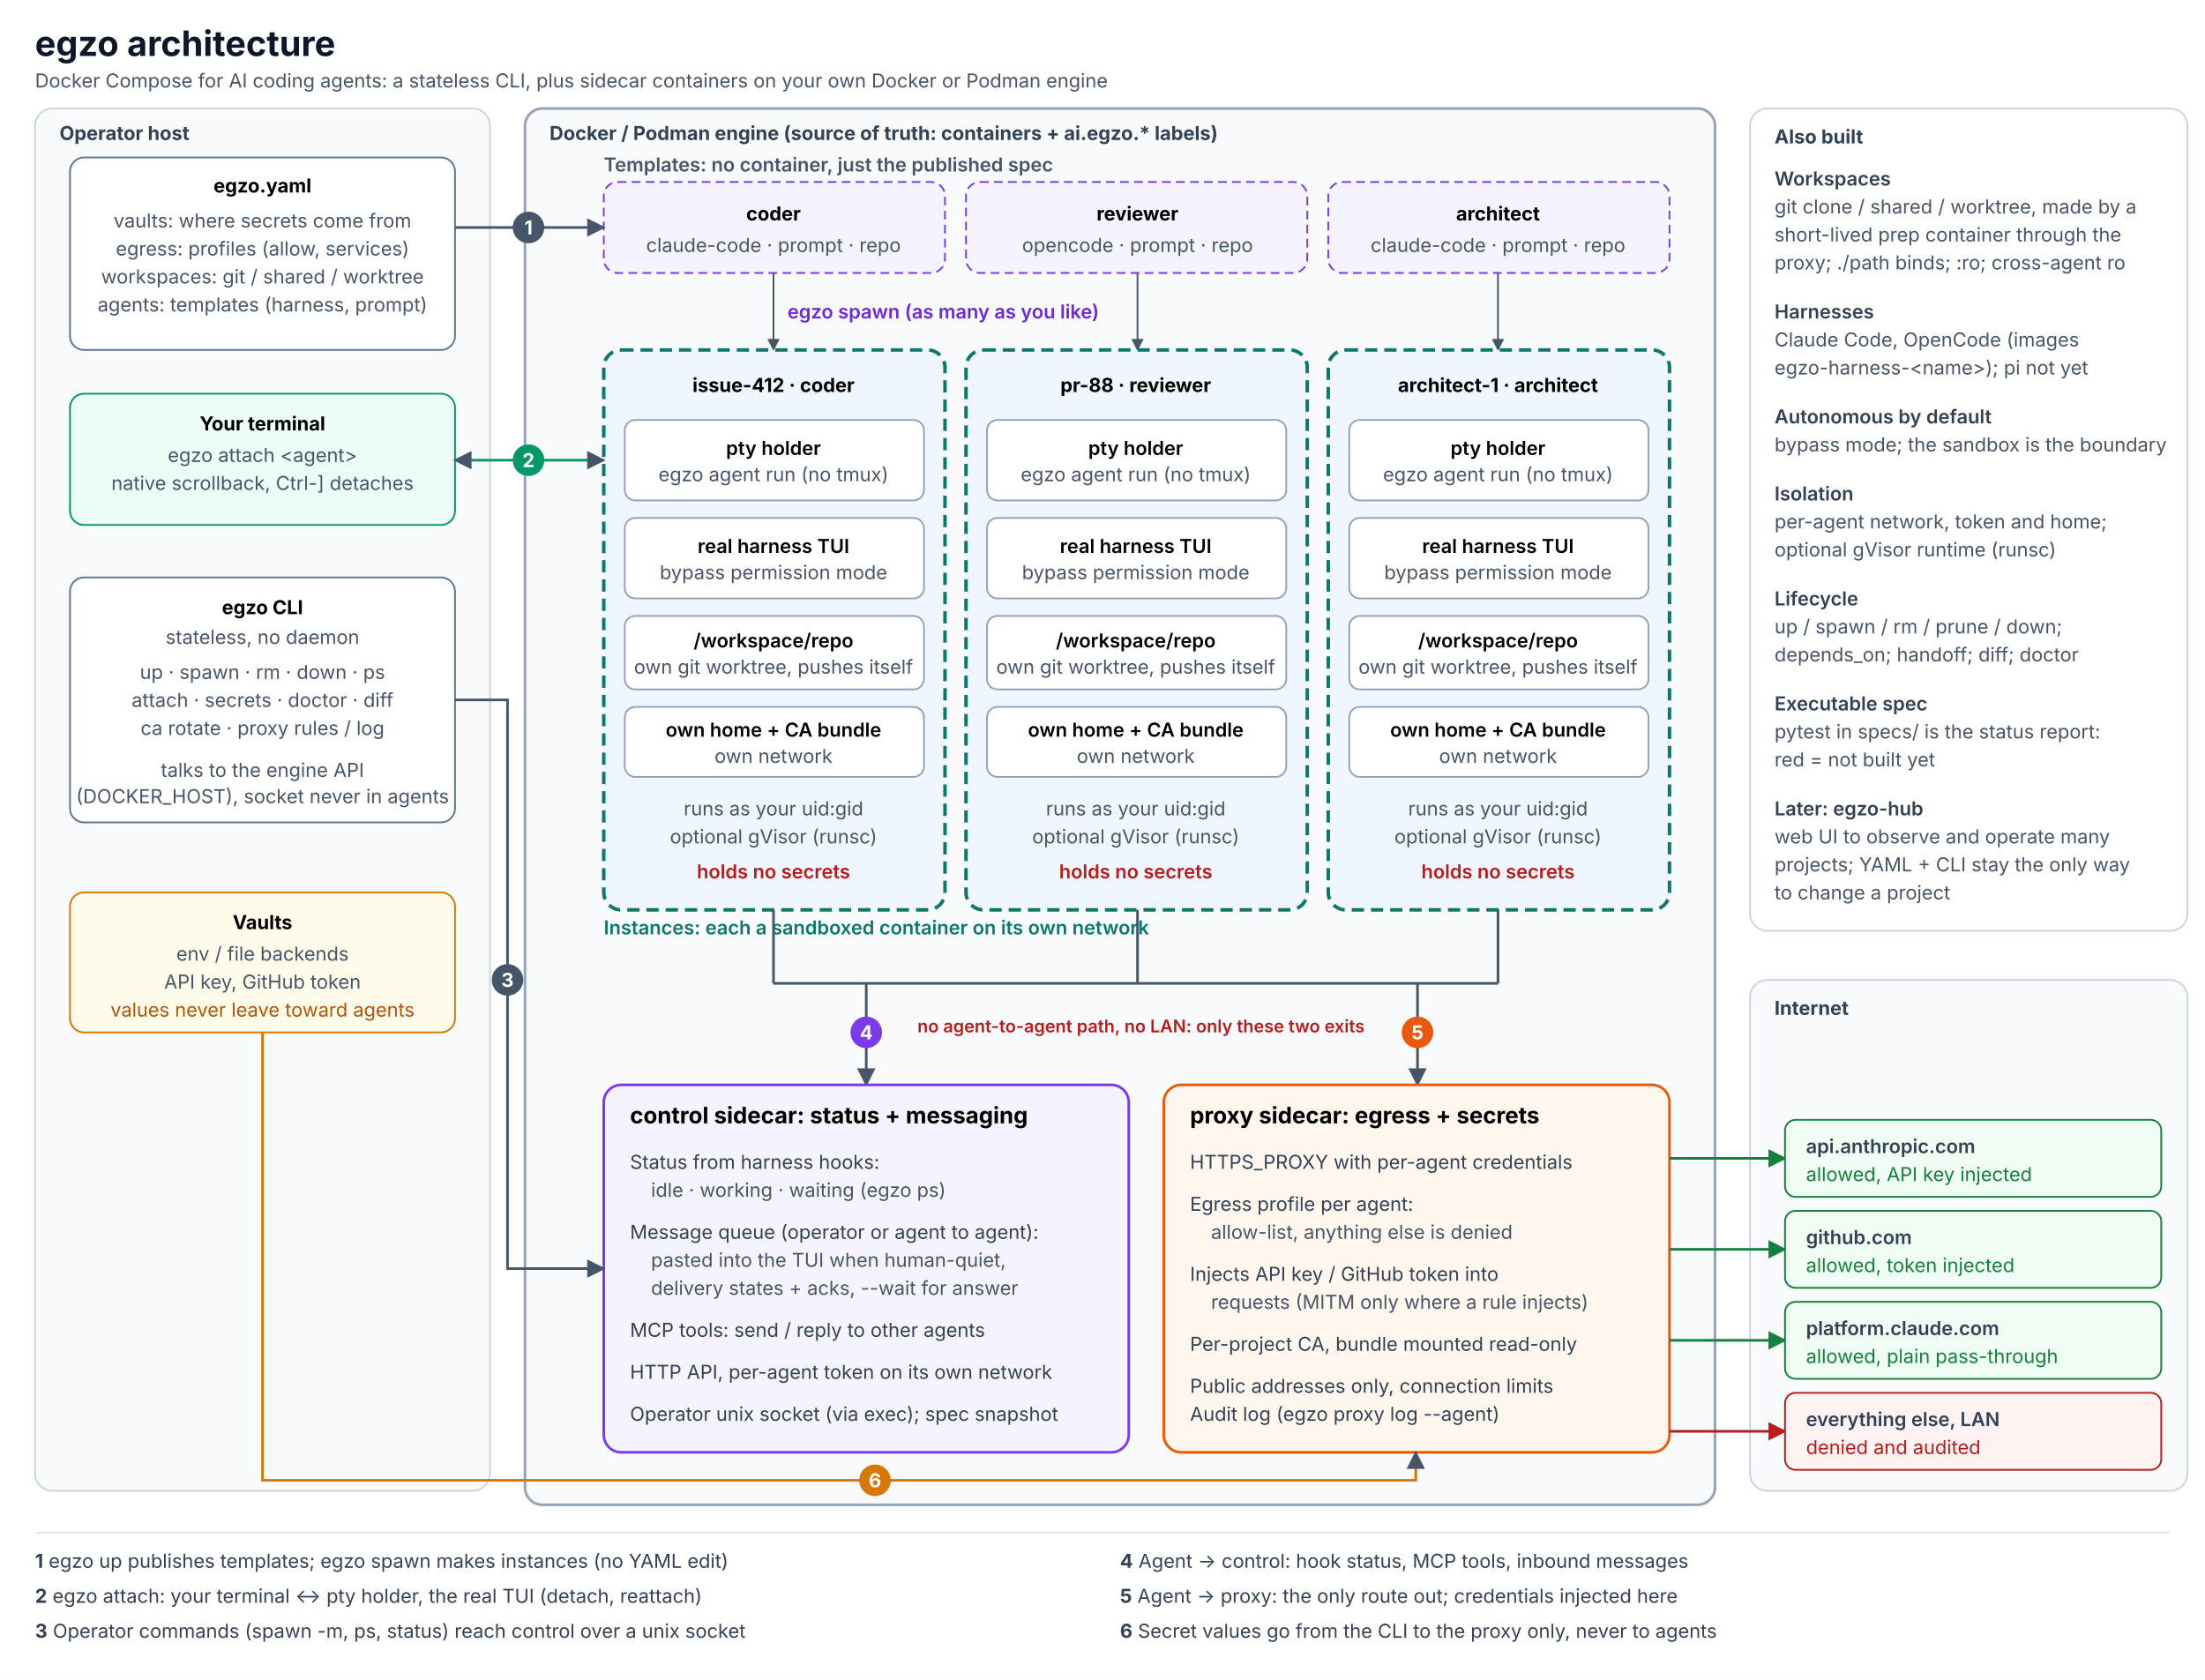
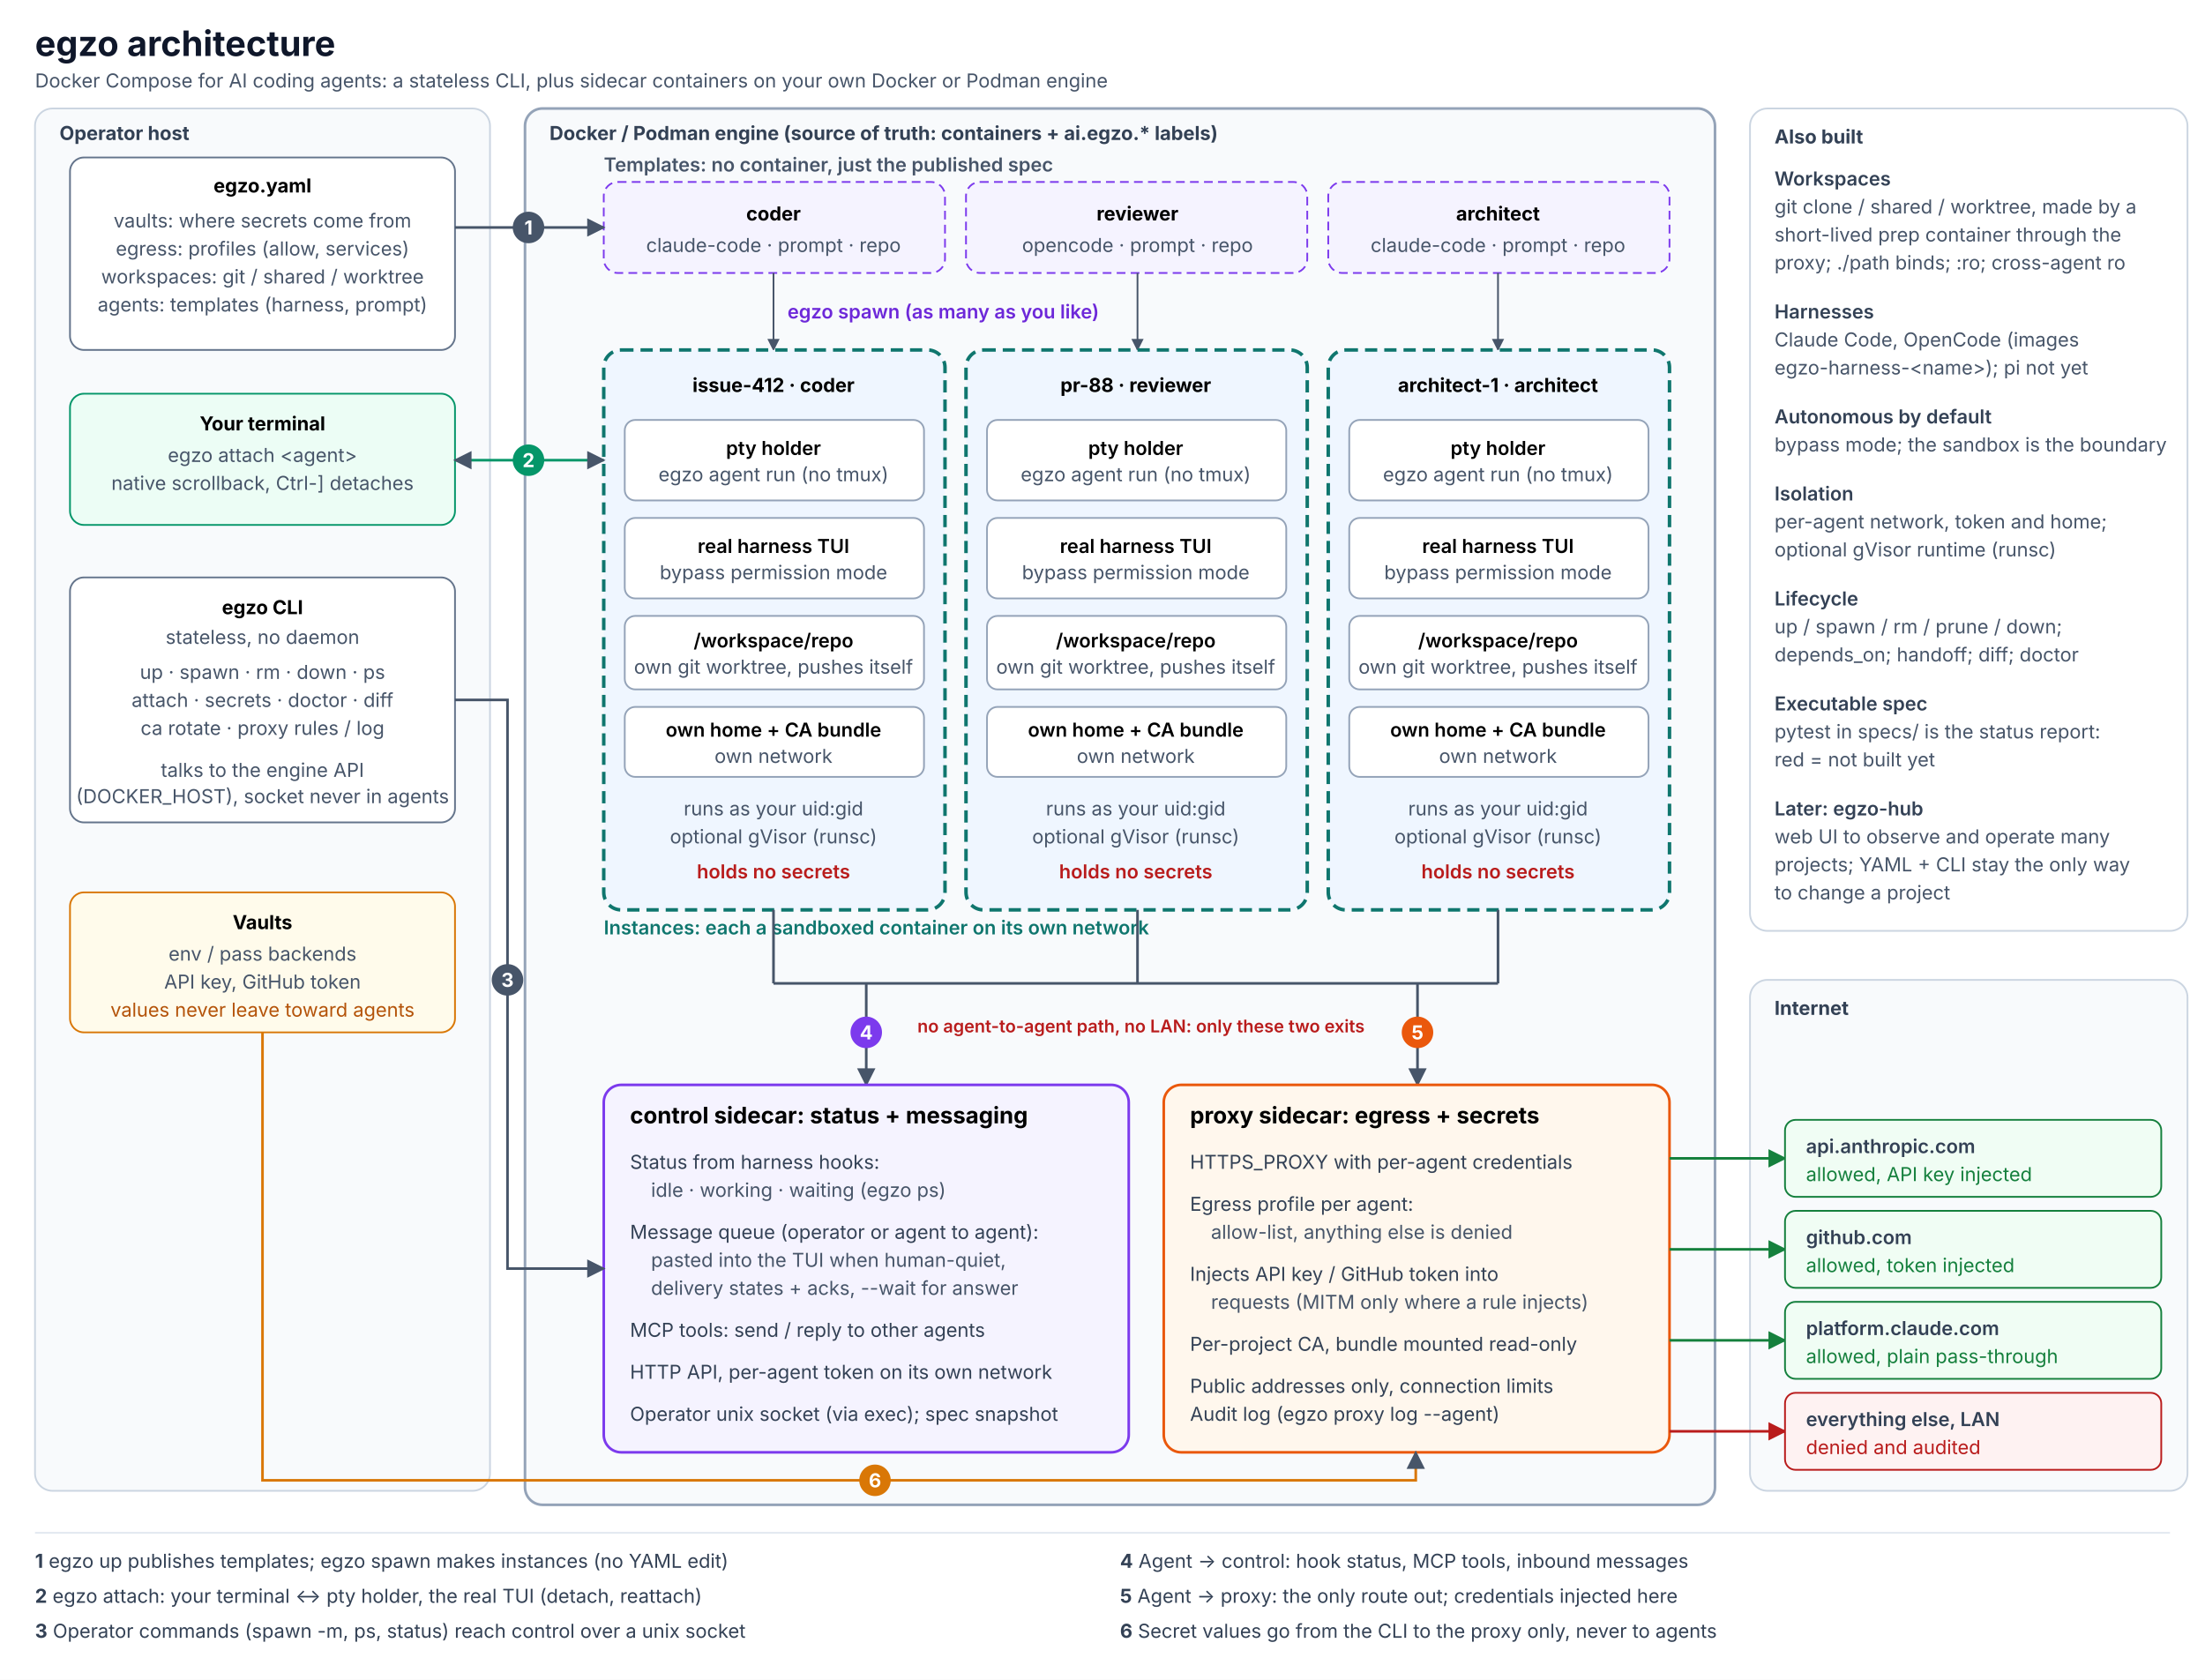
<svg xmlns="http://www.w3.org/2000/svg" viewBox="0 0 1260 960" font-family="system-ui, -apple-system, Segoe UI, sans-serif" font-size="11">
  <defs>
    <marker id="a" viewBox="0 0 10 10" refX="9" refY="5" markerWidth="7" markerHeight="7" orient="auto-start-reverse">
      <path d="M0 0L10 5L0 10z" fill="#475569" />
    </marker>
    <marker id="g" viewBox="0 0 10 10" refX="9" refY="5" markerWidth="7" markerHeight="7" orient="auto-start-reverse">
      <path d="M0 0L10 5L0 10z" fill="#15803d" />
    </marker>
    <marker id="r" viewBox="0 0 10 10" refX="9" refY="5" markerWidth="7" markerHeight="7" orient="auto-start-reverse">
      <path d="M0 0L10 5L0 10z" fill="#b91c1c" />
    </marker>
    <g id="inst-body">
      <rect x="12" y="40" width="171" height="46" rx="6" fill="#fff" stroke="#94a3b8" />
      <text x="97" y="60" text-anchor="middle" font-weight="600">pty holder</text>
      <text x="97" y="75" text-anchor="middle" fill="#475569">egzo agent run (no tmux)</text>
      <rect x="12" y="96" width="171" height="46" rx="6" fill="#fff" stroke="#94a3b8" />
      <text x="97" y="116" text-anchor="middle" font-weight="600">real harness TUI</text>
      <text x="97" y="131" text-anchor="middle" fill="#475569">bypass permission mode</text>
      <rect x="12" y="152" width="171" height="42" rx="6" fill="#fff" stroke="#94a3b8" />
      <text x="97" y="170" text-anchor="middle" font-weight="600">/workspace/repo</text>
      <text x="97" y="185" text-anchor="middle" fill="#475569">own git worktree, pushes itself</text>
      <rect x="12" y="204" width="171" height="40" rx="6" fill="#fff" stroke="#94a3b8" />
      <text x="97" y="221" text-anchor="middle" font-weight="600">own home + CA bundle</text>
      <text x="97" y="236" text-anchor="middle" fill="#475569">own network</text>
      <text x="97" y="266" text-anchor="middle" fill="#475569">runs as your uid:gid</text>
      <text x="97" y="282" text-anchor="middle" fill="#475569">optional gVisor (runsc)</text>
      <text x="97" y="302" text-anchor="middle" fill="#b91c1c" font-weight="600">holds no secrets</text>
    </g>
  </defs>
  <rect width="1260" height="960" fill="#fff" />
  <text x="20" y="32" font-size="20" font-weight="700" fill="#0f172a">egzo architecture</text>
  <text x="20" y="50" fill="#475569">Docker Compose for AI coding agents: a stateless CLI, plus sidecar containers on your own Docker or Podman engine</text>
  <rect x="20" y="62" width="260" height="790" rx="10" fill="#f8fafc" stroke="#cbd5e1" />
  <text x="34" y="80" font-weight="700" fill="#334155">Operator host</text>
  <rect x="40" y="90" width="220" height="110" rx="8" fill="#fff" stroke="#64748b" />
  <text x="150" y="110" text-anchor="middle" font-weight="700">egzo.yaml</text>
  <text x="150" y="130" text-anchor="middle" fill="#475569">vaults: where secrets come from</text>
  <text x="150" y="146" text-anchor="middle" fill="#475569">egress: profiles (allow, services)</text>
  <text x="150" y="162" text-anchor="middle" fill="#475569">workspaces: git / shared / worktree</text>
  <text x="150" y="178" text-anchor="middle" fill="#475569">agents: templates (harness, prompt)</text>
  <rect x="40" y="225" width="220" height="75" rx="8" fill="#ecfdf5" stroke="#059669" />
  <text x="150" y="246" text-anchor="middle" font-weight="700">Your terminal</text>
  <text x="150" y="264" text-anchor="middle" fill="#475569">egzo attach &lt;agent&gt;</text>
  <text x="150" y="280" text-anchor="middle" fill="#475569">native scrollback, Ctrl-] detaches</text>
  <rect x="40" y="330" width="220" height="140" rx="8" fill="#fff" stroke="#64748b" />
  <text x="150" y="351" text-anchor="middle" font-weight="700">egzo CLI</text>
  <text x="150" y="368" text-anchor="middle" fill="#475569">stateless, no daemon</text>
  <text x="150" y="388" text-anchor="middle" fill="#475569">up · spawn · rm · down · ps</text>
  <text x="150" y="404" text-anchor="middle" fill="#475569">attach · secrets · doctor · diff</text>
  <text x="150" y="420" text-anchor="middle" fill="#475569">ca rotate · proxy rules / log</text>
  <text x="150" y="444" text-anchor="middle" fill="#475569">talks to the engine API</text>
  <text x="150" y="459" text-anchor="middle" fill="#475569">(DOCKER_HOST), socket never in agents</text>
  <rect x="40" y="510" width="220" height="80" rx="8" fill="#fffbeb" stroke="#d97706" />
  <text x="150" y="531" text-anchor="middle" font-weight="700">Vaults</text>
-   <text x="150" y="549" text-anchor="middle" fill="#475569">env / file backends</text>
+   <text x="150" y="549" text-anchor="middle" fill="#475569">env / pass backends</text>
  <text x="150" y="565" text-anchor="middle" fill="#475569">API key, GitHub token</text>
  <text x="150" y="581" text-anchor="middle" fill="#b45309">values never leave toward agents</text>
  <rect x="300" y="62" width="680" height="798" rx="10" fill="#f8fafc" stroke="#94a3b8" stroke-width="1.5" />
  <text x="314" y="80" font-weight="700" fill="#334155">Docker / Podman engine (source of truth: containers + ai.egzo.* labels)</text>
  <text x="345" y="98" fill="#475569" font-weight="600">Templates: no container, just the published spec</text>
  <g stroke="#7c3aed" stroke-dasharray="5 3" fill="#f5f3ff">
    <rect x="345" y="104" width="195" height="52" rx="8" />
    <rect x="552" y="104" width="195" height="52" rx="8" />
    <rect x="759" y="104" width="195" height="52" rx="8" />
  </g>
  <g text-anchor="middle">
    <text x="442" y="126" font-weight="700">coder</text>
    <text x="442" y="144" fill="#475569">claude-code · prompt · repo</text>
    <text x="650" y="126" font-weight="700">reviewer</text>
    <text x="650" y="144" fill="#475569">opencode · prompt · repo</text>
    <text x="856" y="126" font-weight="700">architect</text>
    <text x="856" y="144" fill="#475569">claude-code · prompt · repo</text>
  </g>
  <g stroke="#475569" fill="none" marker-end="url(#a)">
    <path d="M442 156V200" />
    <path d="M650 156V200" />
    <path d="M856 156V200" />
  </g>
  <text x="450" y="182" fill="#6d28d9" font-weight="600">egzo spawn (as many as you like)</text>
  <g>
    <rect x="345" y="200" width="195" height="320" rx="10" fill="#eff6ff" stroke="#0f766e" stroke-width="2" stroke-dasharray="7 4" />
    <g transform="translate(345 200)">
      <text x="97" y="24" text-anchor="middle" font-weight="700">issue-412 · coder</text>
      <use href="#inst-body" />
    </g>
    <rect x="552" y="200" width="195" height="320" rx="10" fill="#eff6ff" stroke="#0f766e" stroke-width="2" stroke-dasharray="7 4" />
    <g transform="translate(552 200)">
      <text x="97" y="24" text-anchor="middle" font-weight="700">pr-88 · reviewer</text>
      <use href="#inst-body" />
    </g>
    <rect x="759" y="200" width="195" height="320" rx="10" fill="#eff6ff" stroke="#0f766e" stroke-width="2" stroke-dasharray="7 4" />
    <g transform="translate(759 200)">
      <text x="97" y="24" text-anchor="middle" font-weight="700">architect-1 · architect</text>
      <use href="#inst-body" />
    </g>
  </g>
  <text x="345" y="534" fill="#0f766e" font-weight="600">Instances: each a sandboxed container on its own network</text>
  <g stroke="#475569" fill="none" stroke-width="1.5">
    <path d="M442 520V562M650 520V562M856 520V562M442 562H856" />
  </g>
  <g stroke="#475569" fill="none" stroke-width="1.5" marker-end="url(#a)">
    <path d="M495 562V620" />
    <path d="M810 562V620" />
  </g>
  <text x="652" y="590" text-anchor="middle" fill="#b91c1c" font-size="10" font-weight="600">no agent-to-agent path, no LAN: only these two exits</text>
  <rect x="345" y="620" width="300" height="210" rx="10" fill="#f5f3ff" stroke="#7c3aed" stroke-width="1.5" />
  <text x="360" y="642" font-weight="700" font-size="13">control sidecar: status + messaging</text>
  <g fill="#334155">
    <text x="360" y="668">Status from harness hooks:</text>
    <text x="372" y="684" fill="#475569">idle · working · waiting (egzo ps)</text>
    <text x="360" y="708">Message queue (operator or agent to agent):</text>
    <text x="372" y="724" fill="#475569">pasted into the TUI when human-quiet,</text>
    <text x="372" y="740" fill="#475569">delivery states + acks, --wait for answer</text>
    <text x="360" y="764">MCP tools: send / reply to other agents</text>
    <text x="360" y="788">HTTP API, per-agent token on its own network</text>
    <text x="360" y="812">Operator unix socket (via exec); spec snapshot</text>
  </g>
  <rect x="665" y="620" width="289" height="210" rx="10" fill="#fff7ed" stroke="#ea580c" stroke-width="1.5" />
  <text x="680" y="642" font-weight="700" font-size="13">proxy sidecar: egress + secrets</text>
  <g fill="#334155">
    <text x="680" y="668">HTTPS_PROXY with per-agent credentials</text>
    <text x="680" y="692">Egress profile per agent:</text>
    <text x="692" y="708" fill="#475569">allow-list, anything else is denied</text>
    <text x="680" y="732">Injects API key / GitHub token into</text>
    <text x="692" y="748" fill="#475569">requests (MITM only where a rule injects)</text>
    <text x="680" y="772">Per-project CA, bundle mounted read-only</text>
    <text x="680" y="796">Public addresses only, connection limits</text>
    <text x="680" y="812">Audit log (egzo proxy log --agent)</text>
  </g>
  <g stroke="#475569" fill="none" stroke-width="1.5">
    <path d="M260 130H345" marker-end="url(#a)" />
    <path d="M260 263H345" marker-start="url(#a)" marker-end="url(#a)" stroke="#059669" />
    <path d="M260 400H290V725H345" marker-end="url(#a)" />
    <path d="M150 590V846H809V830" marker-end="url(#a)" stroke="#d97706" />
  </g>
  <g font-weight="700" text-anchor="middle" fill="#fff">
    <circle cx="302" cy="130" r="9" fill="#475569" />
    <text x="302" y="134">1</text>
    <circle cx="302" cy="263" r="9" fill="#059669" />
    <text x="302" y="267">2</text>
    <circle cx="290" cy="560" r="9" fill="#475569" />
    <text x="290" y="564">3</text>
    <circle cx="495" cy="590" r="9" fill="#7c3aed" />
    <text x="495" y="594">4</text>
    <circle cx="810" cy="590" r="9" fill="#ea580c" />
    <text x="810" y="594">5</text>
    <circle cx="500" cy="846" r="9" fill="#d97706" />
    <text x="500" y="850">6</text>
  </g>
  <rect x="1000" y="560" width="250" height="292" rx="10" fill="#f8fafc" stroke="#cbd5e1" />
  <text x="1014" y="580" font-weight="700" fill="#334155">Internet</text>
  <g stroke-width="1.5" fill="none">
    <path d="M954 662H1020" stroke="#15803d" marker-end="url(#g)" />
    <path d="M954 714H1020" stroke="#15803d" marker-end="url(#g)" />
    <path d="M954 766H1020" stroke="#15803d" marker-end="url(#g)" />
    <path d="M954 818H1020" stroke="#b91c1c" marker-end="url(#r)" />
  </g>
  <g stroke-width="1">
    <rect x="1020" y="640" width="215" height="44" rx="6" fill="#f0fdf4" stroke="#15803d" />
    <rect x="1020" y="692" width="215" height="44" rx="6" fill="#f0fdf4" stroke="#15803d" />
    <rect x="1020" y="744" width="215" height="44" rx="6" fill="#f0fdf4" stroke="#15803d" />
    <rect x="1020" y="796" width="215" height="44" rx="6" fill="#fef2f2" stroke="#b91c1c" />
  </g>
  <g fill="#334155">
    <text x="1032" y="659" font-weight="600">api.anthropic.com</text>
    <text x="1032" y="675" fill="#15803d">allowed, API key injected</text>
    <text x="1032" y="711" font-weight="600">github.com</text>
    <text x="1032" y="727" fill="#15803d">allowed, token injected</text>
    <text x="1032" y="763" font-weight="600">platform.claude.com</text>
    <text x="1032" y="779" fill="#15803d">allowed, plain pass-through</text>
    <text x="1032" y="815" font-weight="600">everything else, LAN</text>
    <text x="1032" y="831" fill="#b91c1c">denied and audited</text>
  </g>
  <circle cx="987" cy="620" r="0" />
  <rect x="1000" y="62" width="250" height="470" rx="10" fill="#fff" stroke="#cbd5e1" />
  <text x="1014" y="82" font-weight="700" fill="#334155">Also built</text>
  <g fill="#334155">
    <text x="1014" y="106" font-weight="600">Workspaces</text>
    <text x="1014" y="122" fill="#475569">git clone / shared / worktree, made by a</text>
    <text x="1014" y="138" fill="#475569">short-lived prep container through the</text>
    <text x="1014" y="154" fill="#475569">proxy; ./path binds; :ro; cross-agent ro</text>
    <text x="1014" y="182" font-weight="600">Harnesses</text>
    <text x="1014" y="198" fill="#475569">Claude Code, OpenCode (images</text>
    <text x="1014" y="214" fill="#475569">egzo-harness-&lt;name&gt;); pi not yet</text>
    <text x="1014" y="242" font-weight="600">Autonomous by default</text>
    <text x="1014" y="258" fill="#475569">bypass mode; the sandbox is the boundary</text>
    <text x="1014" y="286" font-weight="600">Isolation</text>
    <text x="1014" y="302" fill="#475569">per-agent network, token and home;</text>
    <text x="1014" y="318" fill="#475569">optional gVisor runtime (runsc)</text>
    <text x="1014" y="346" font-weight="600">Lifecycle</text>
    <text x="1014" y="362" fill="#475569">up / spawn / rm / prune / down;</text>
    <text x="1014" y="378" fill="#475569">depends_on; handoff; diff; doctor</text>
    <text x="1014" y="406" font-weight="600">Executable spec</text>
    <text x="1014" y="422" fill="#475569">pytest in specs/ is the status report:</text>
    <text x="1014" y="438" fill="#475569">red = not built yet</text>
    <text x="1014" y="466" font-weight="600">Later: egzo-hub</text>
    <text x="1014" y="482" fill="#475569">web UI to observe and operate many</text>
    <text x="1014" y="498" fill="#475569">projects; YAML + CLI stay the only way</text>
    <text x="1014" y="514" fill="#475569">to change a project</text>
  </g>
  <line x1="20" y1="876" x2="1240" y2="876" stroke="#e2e8f0" />
  <g fill="#334155" font-size="11">
    <text x="20" y="896">
      <tspan font-weight="700">1</tspan>  egzo up publishes templates; egzo spawn makes instances (no YAML edit)</text>
    <text x="20" y="916">
      <tspan font-weight="700">2</tspan>  egzo attach: your terminal ↔ pty holder, the real TUI (detach, reattach)</text>
    <text x="20" y="936">
      <tspan font-weight="700">3</tspan>  Operator commands (spawn -m, ps, status) reach control over a unix socket</text>
    <text x="640" y="896">
      <tspan font-weight="700">4</tspan>  Agent → control: hook status, MCP tools, inbound messages</text>
    <text x="640" y="916">
      <tspan font-weight="700">5</tspan>  Agent → proxy: the only route out; credentials injected here</text>
    <text x="640" y="936">
      <tspan font-weight="700">6</tspan>  Secret values go from the CLI to the proxy only, never to agents</text>
  </g>
</svg>
